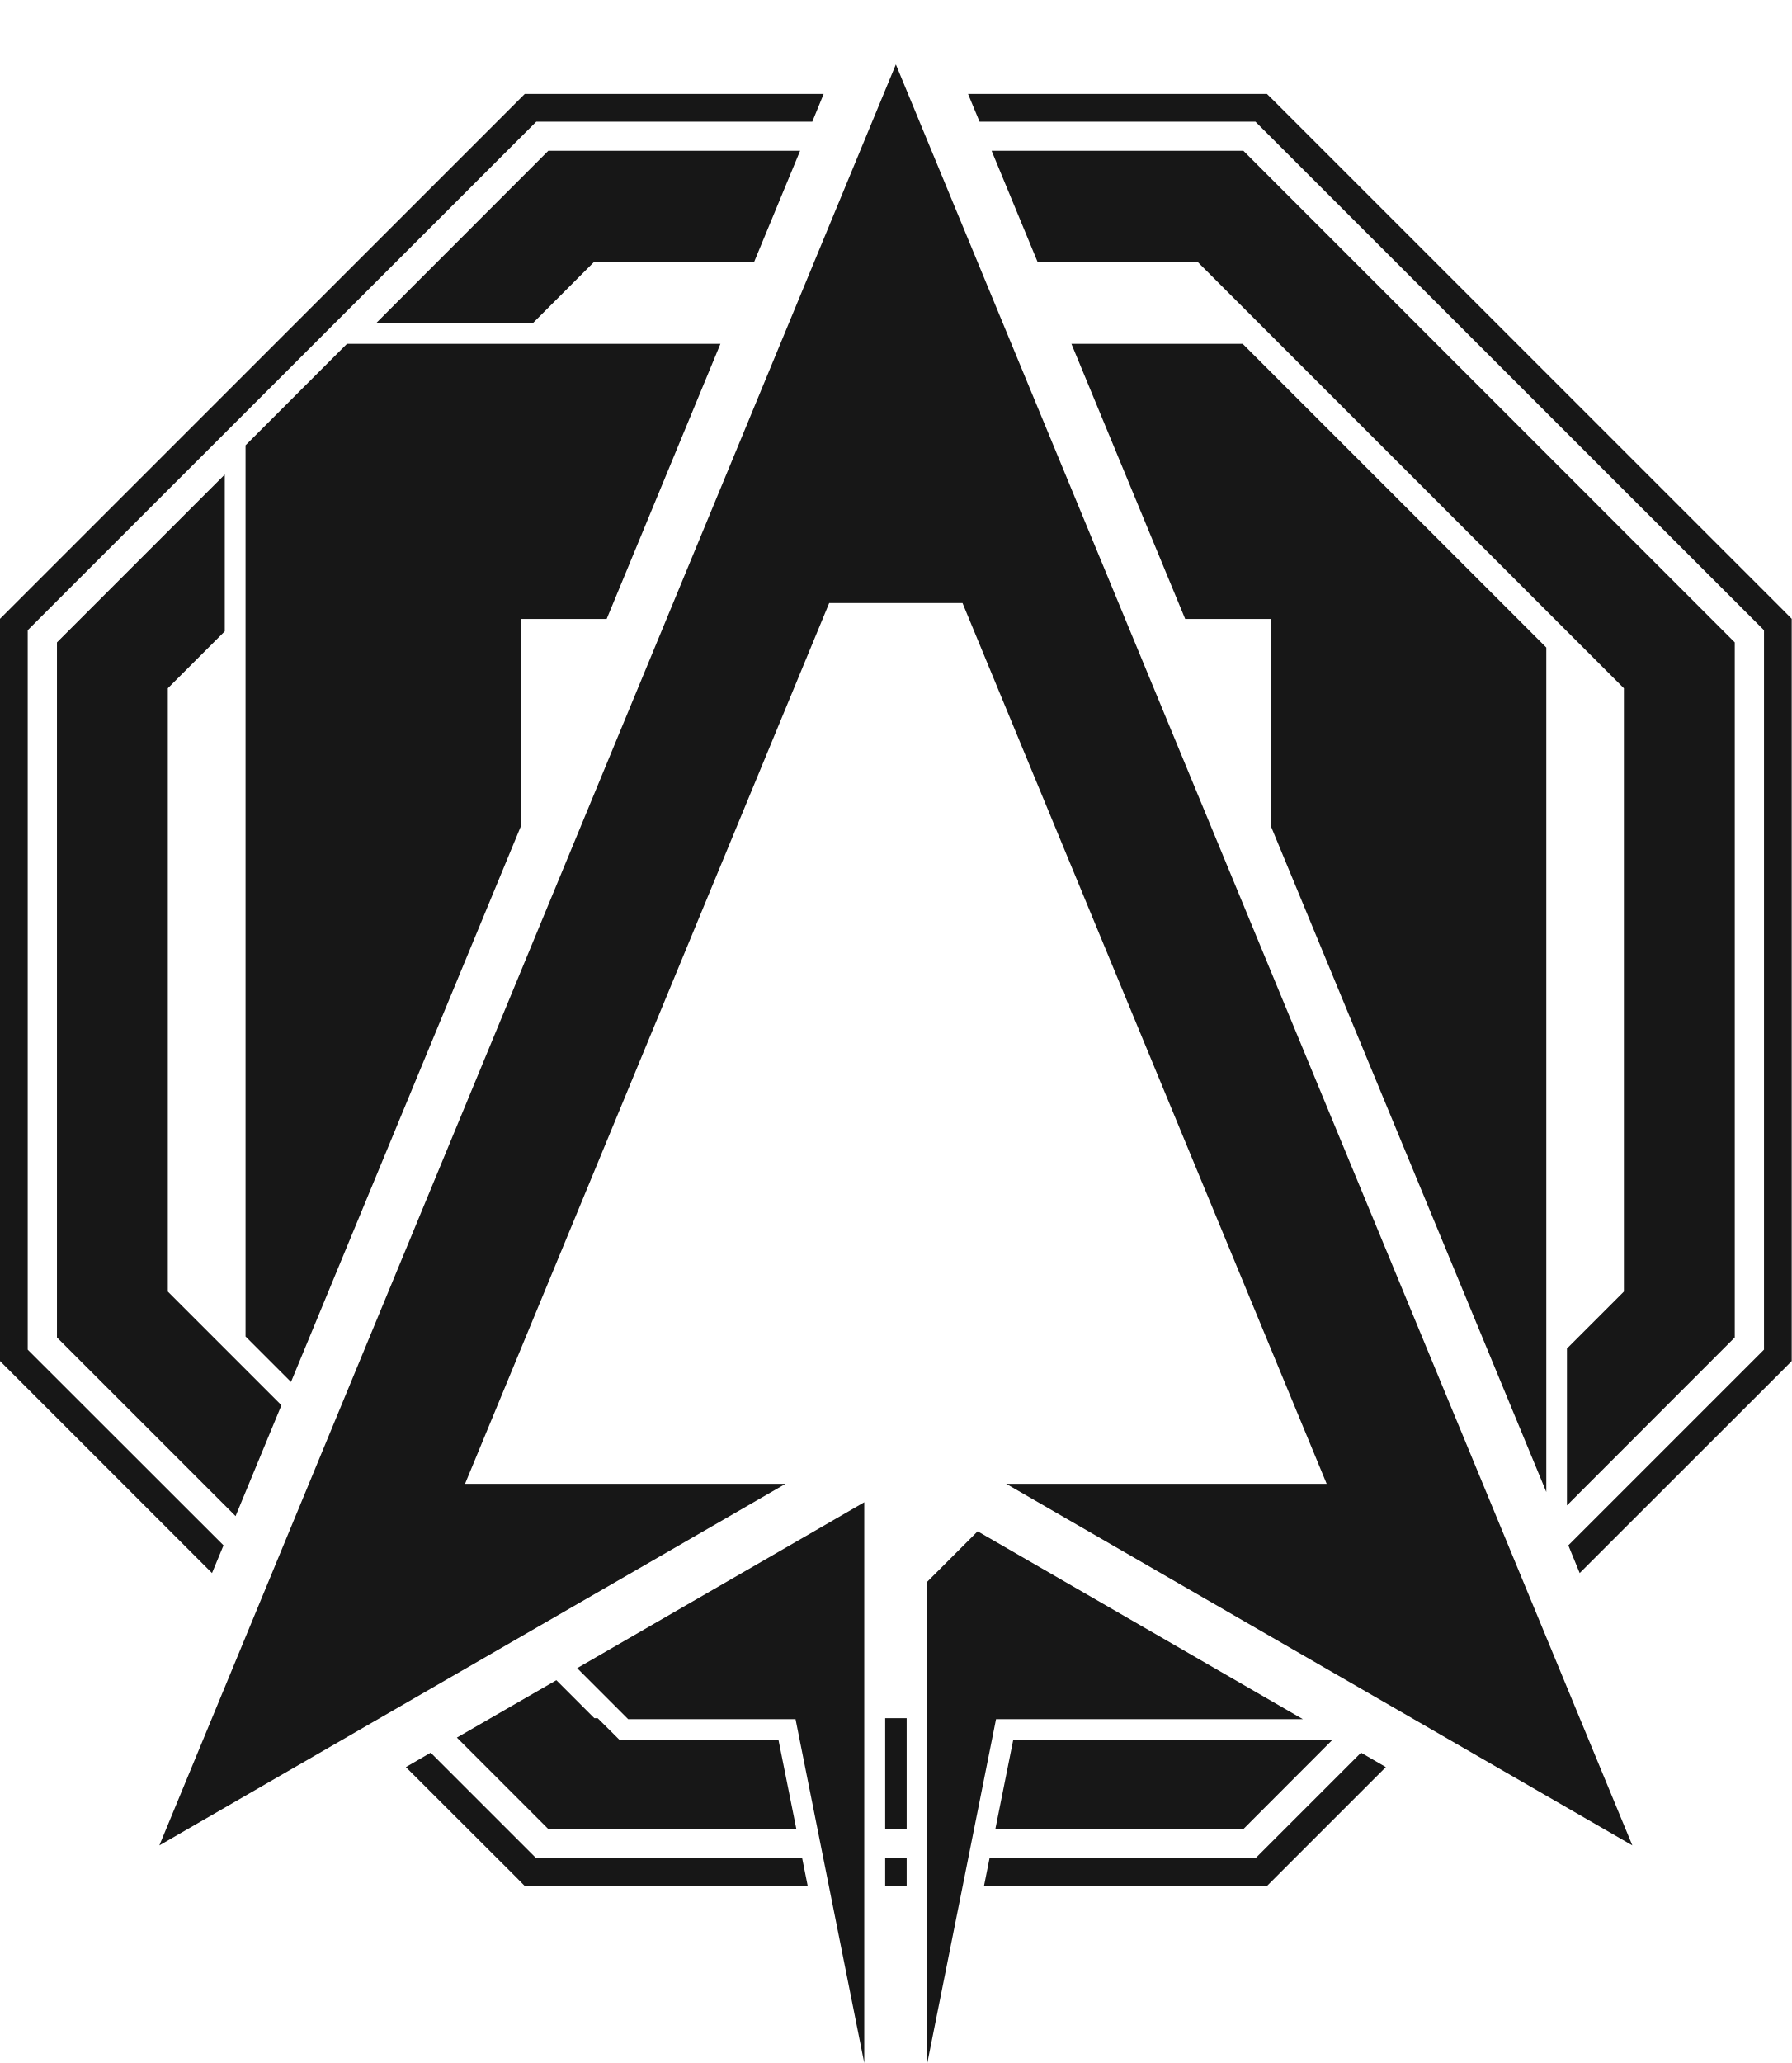
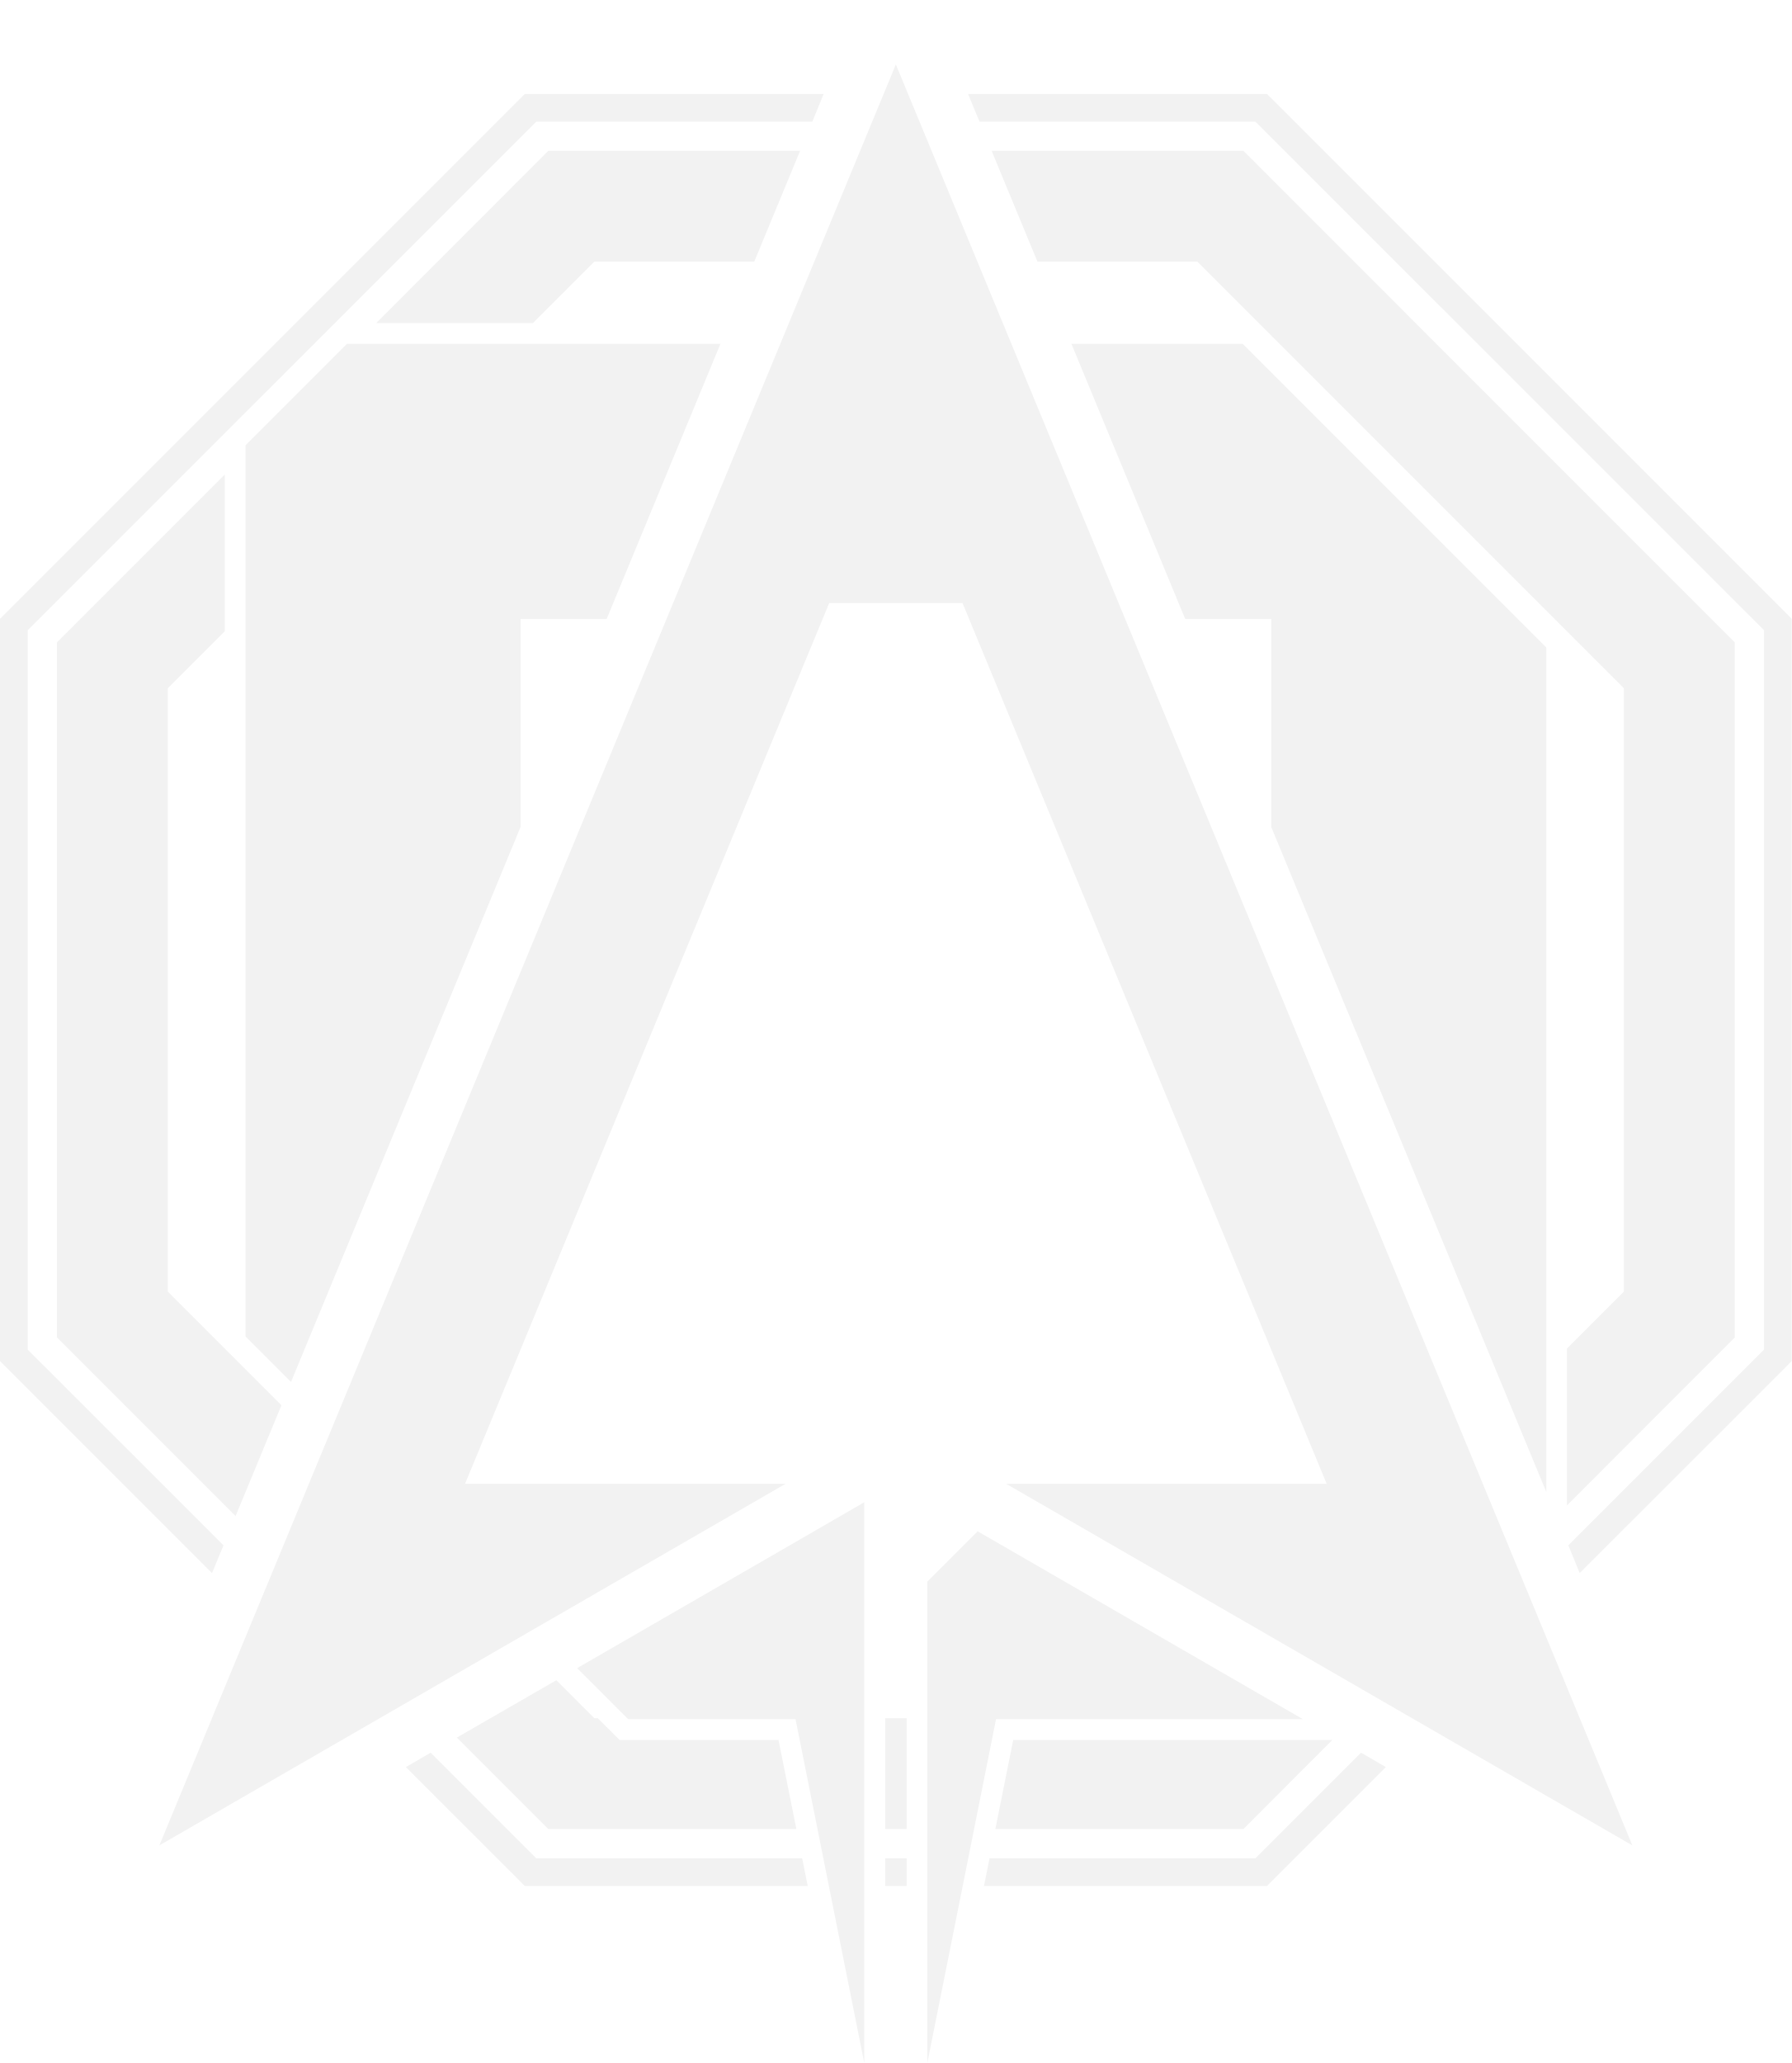
<svg xmlns="http://www.w3.org/2000/svg" version="1.1" id="Layer_1" x="0px" y="0px" viewBox="0 0 1293 1488.5" style="enable-background:new 0 0 1293 1488.5;" xml:space="preserve">
  <style type="text/css">
- 	.st0{fill:#171717;}
+ 	.st0{fill:#f2f2f2;}
</style>
  <g>
    <g>
      <polygon class="st0" points="961.5,1255.4 731.2,1255.4 718.3,1319.7 897.3,1319.7   " />
      <polygon class="st0" points="574.7,1319.7 561.8,1255.4 453.3,1255.4 447.1,1255.4 442.7,1251 431.3,1239.7 428.9,1239.7     401.5,1212.3 329.7,1253.7 395.7,1319.7   " />
      <polygon class="st0" points="41.1,463.5 41.1,965 170,1093.9 203.1,1013.9 121.1,931.9 121.1,496.6 162.2,455.5 162.2,342.4   " />
      <rect x="638.8" y="1239.7" class="st0" width="15.5" height="80" />
      <rect x="638.8" y="1340.8" class="st0" width="15.5" height="20" />
      <polygon class="st0" points="161.3,1115 20,973.8 20,454.7 387,87.8 586.2,87.8 594.4,67.8 387,67.8 378.7,67.8 372.9,73.6     5.9,440.6 0,446.5 0,454.7 0,973.8 0,982 5.9,987.9 153,1135   " />
      <polygon class="st0" points="1287.2,440.6 920.2,73.6 914.3,67.8 906,67.8 698.6,67.8 706.9,87.8 906,87.8 1273,454.7 1273,973.8     1131.8,1115 1140,1135 1287.2,987.9 1293,982 1293,973.8 1293,454.7 1293,446.5   " />
      <polygon class="st0" points="982.2,1264.6 906,1340.8 714.1,1340.8 710.1,1360.8 906,1360.8 914.3,1360.8 920.2,1354.9     1000.1,1275   " />
      <polygon class="st0" points="271.5,233.1 384.6,233.1 428.9,188.8 544.3,188.8 577.4,108.8 395.7,108.8   " />
      <polygon class="st0" points="578.9,1340.8 387,1340.8 310.8,1264.6 292.9,1275 372.9,1354.9 378.7,1360.8 387,1360.8     582.9,1360.8   " />
      <polygon class="st0" points="1251.9,463.5 897.3,108.8 715.6,108.8 748.7,188.8 864.1,188.8 1171.9,496.6 1171.9,931.9     1130.8,973 1130.8,1086.2 1251.9,965   " />
    </g>
    <g>
      <path class="st0" d="M855.3,446.6h62.1v150.1l198.5,479.8V467.2c-85.6-85.6-133.6-133.6-219.1-219.1H773.2L855.3,446.6z" />
      <path class="st0" d="M375.7,596.6V446.6h62.1l82.1-198.5H250.4c-28.6,28.6-44.6,44.6-73.2,73.2v643c11.4,11.4,22.3,22.3,32.8,32.8    L375.7,596.6z" />
      <path class="st0" d="M706.1,1105.2l-0.6-0.3c-11,11-22.6,22.6-36.3,36.3v347.3l49.6-248.1h221.4L706.1,1105.2z" />
      <path class="st0" d="M586.9,1105.2l-170.4,98.4c11.7,11.7,23.9,23.9,36.8,36.8h120.8l49.6,248.1v-404.6L586.9,1105.2z" />
    </g>
    <polygon id="A" class="st0" points="1178,1331.5 646.5,46.5 115,1331.5 566.9,1070.6 335.6,1070.6 598.4,435.1 646.5,435.1    694.6,435.1 957.4,1070.6 726.1,1070.6  " />
  </g>
</svg>
